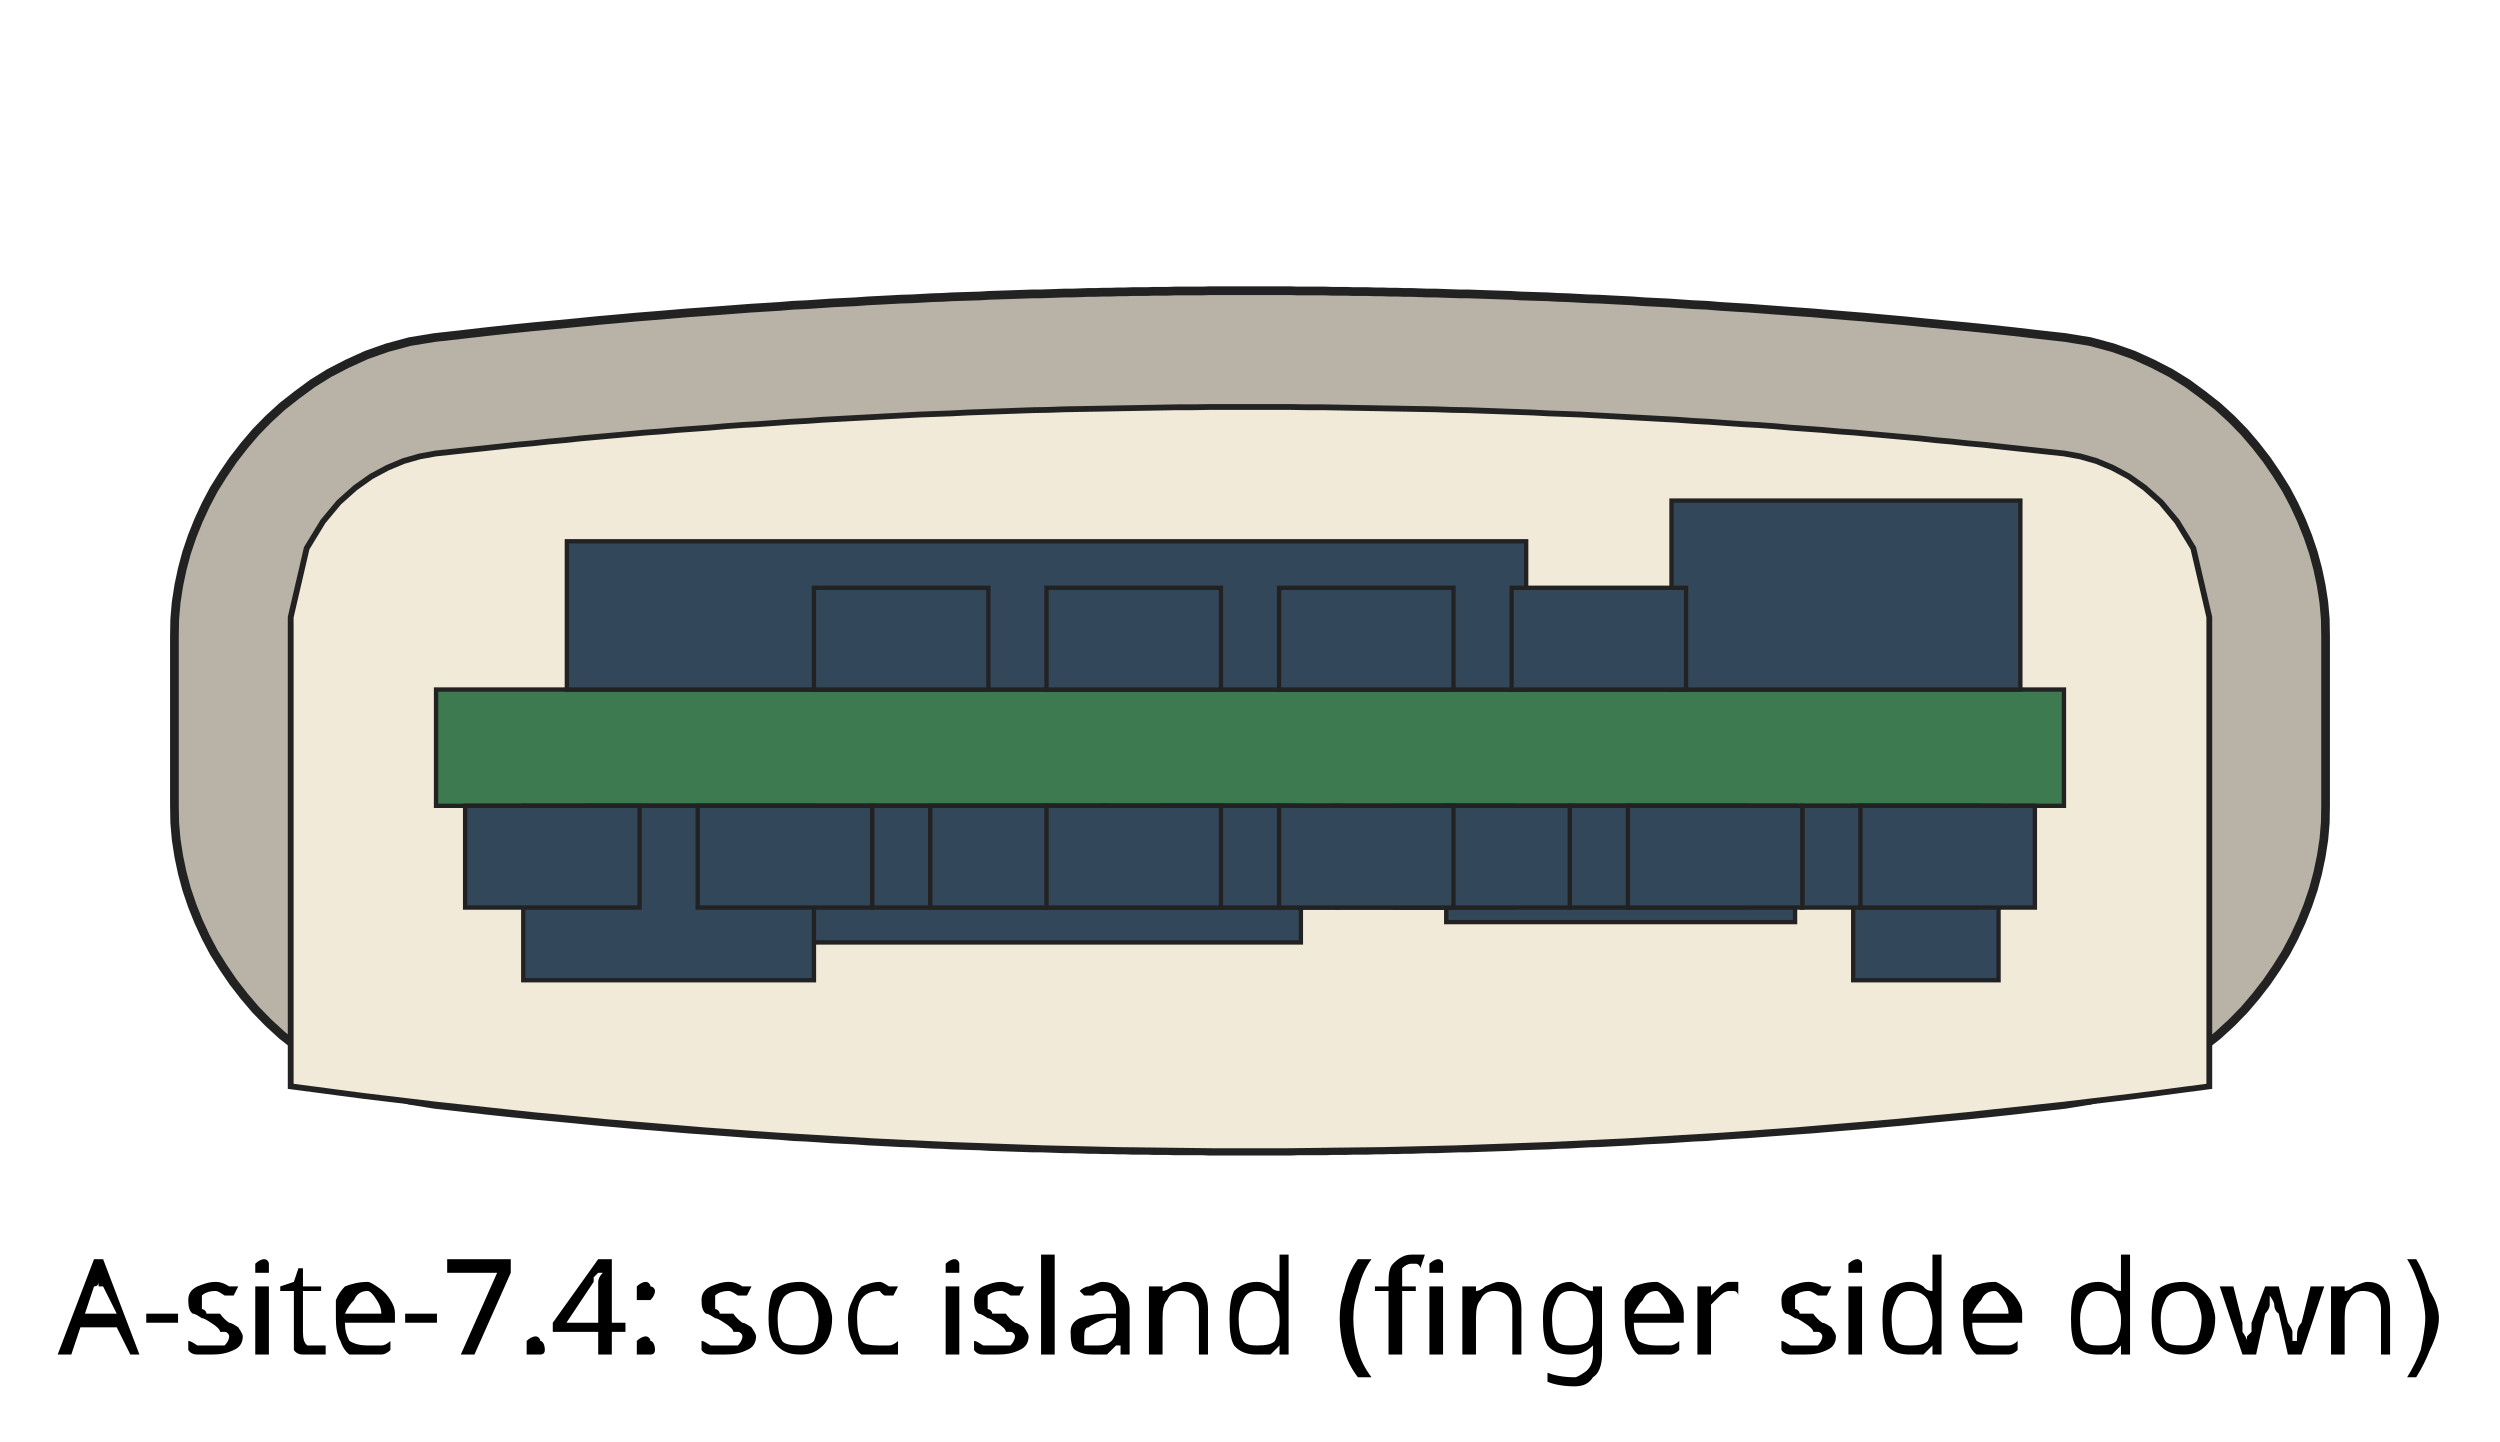
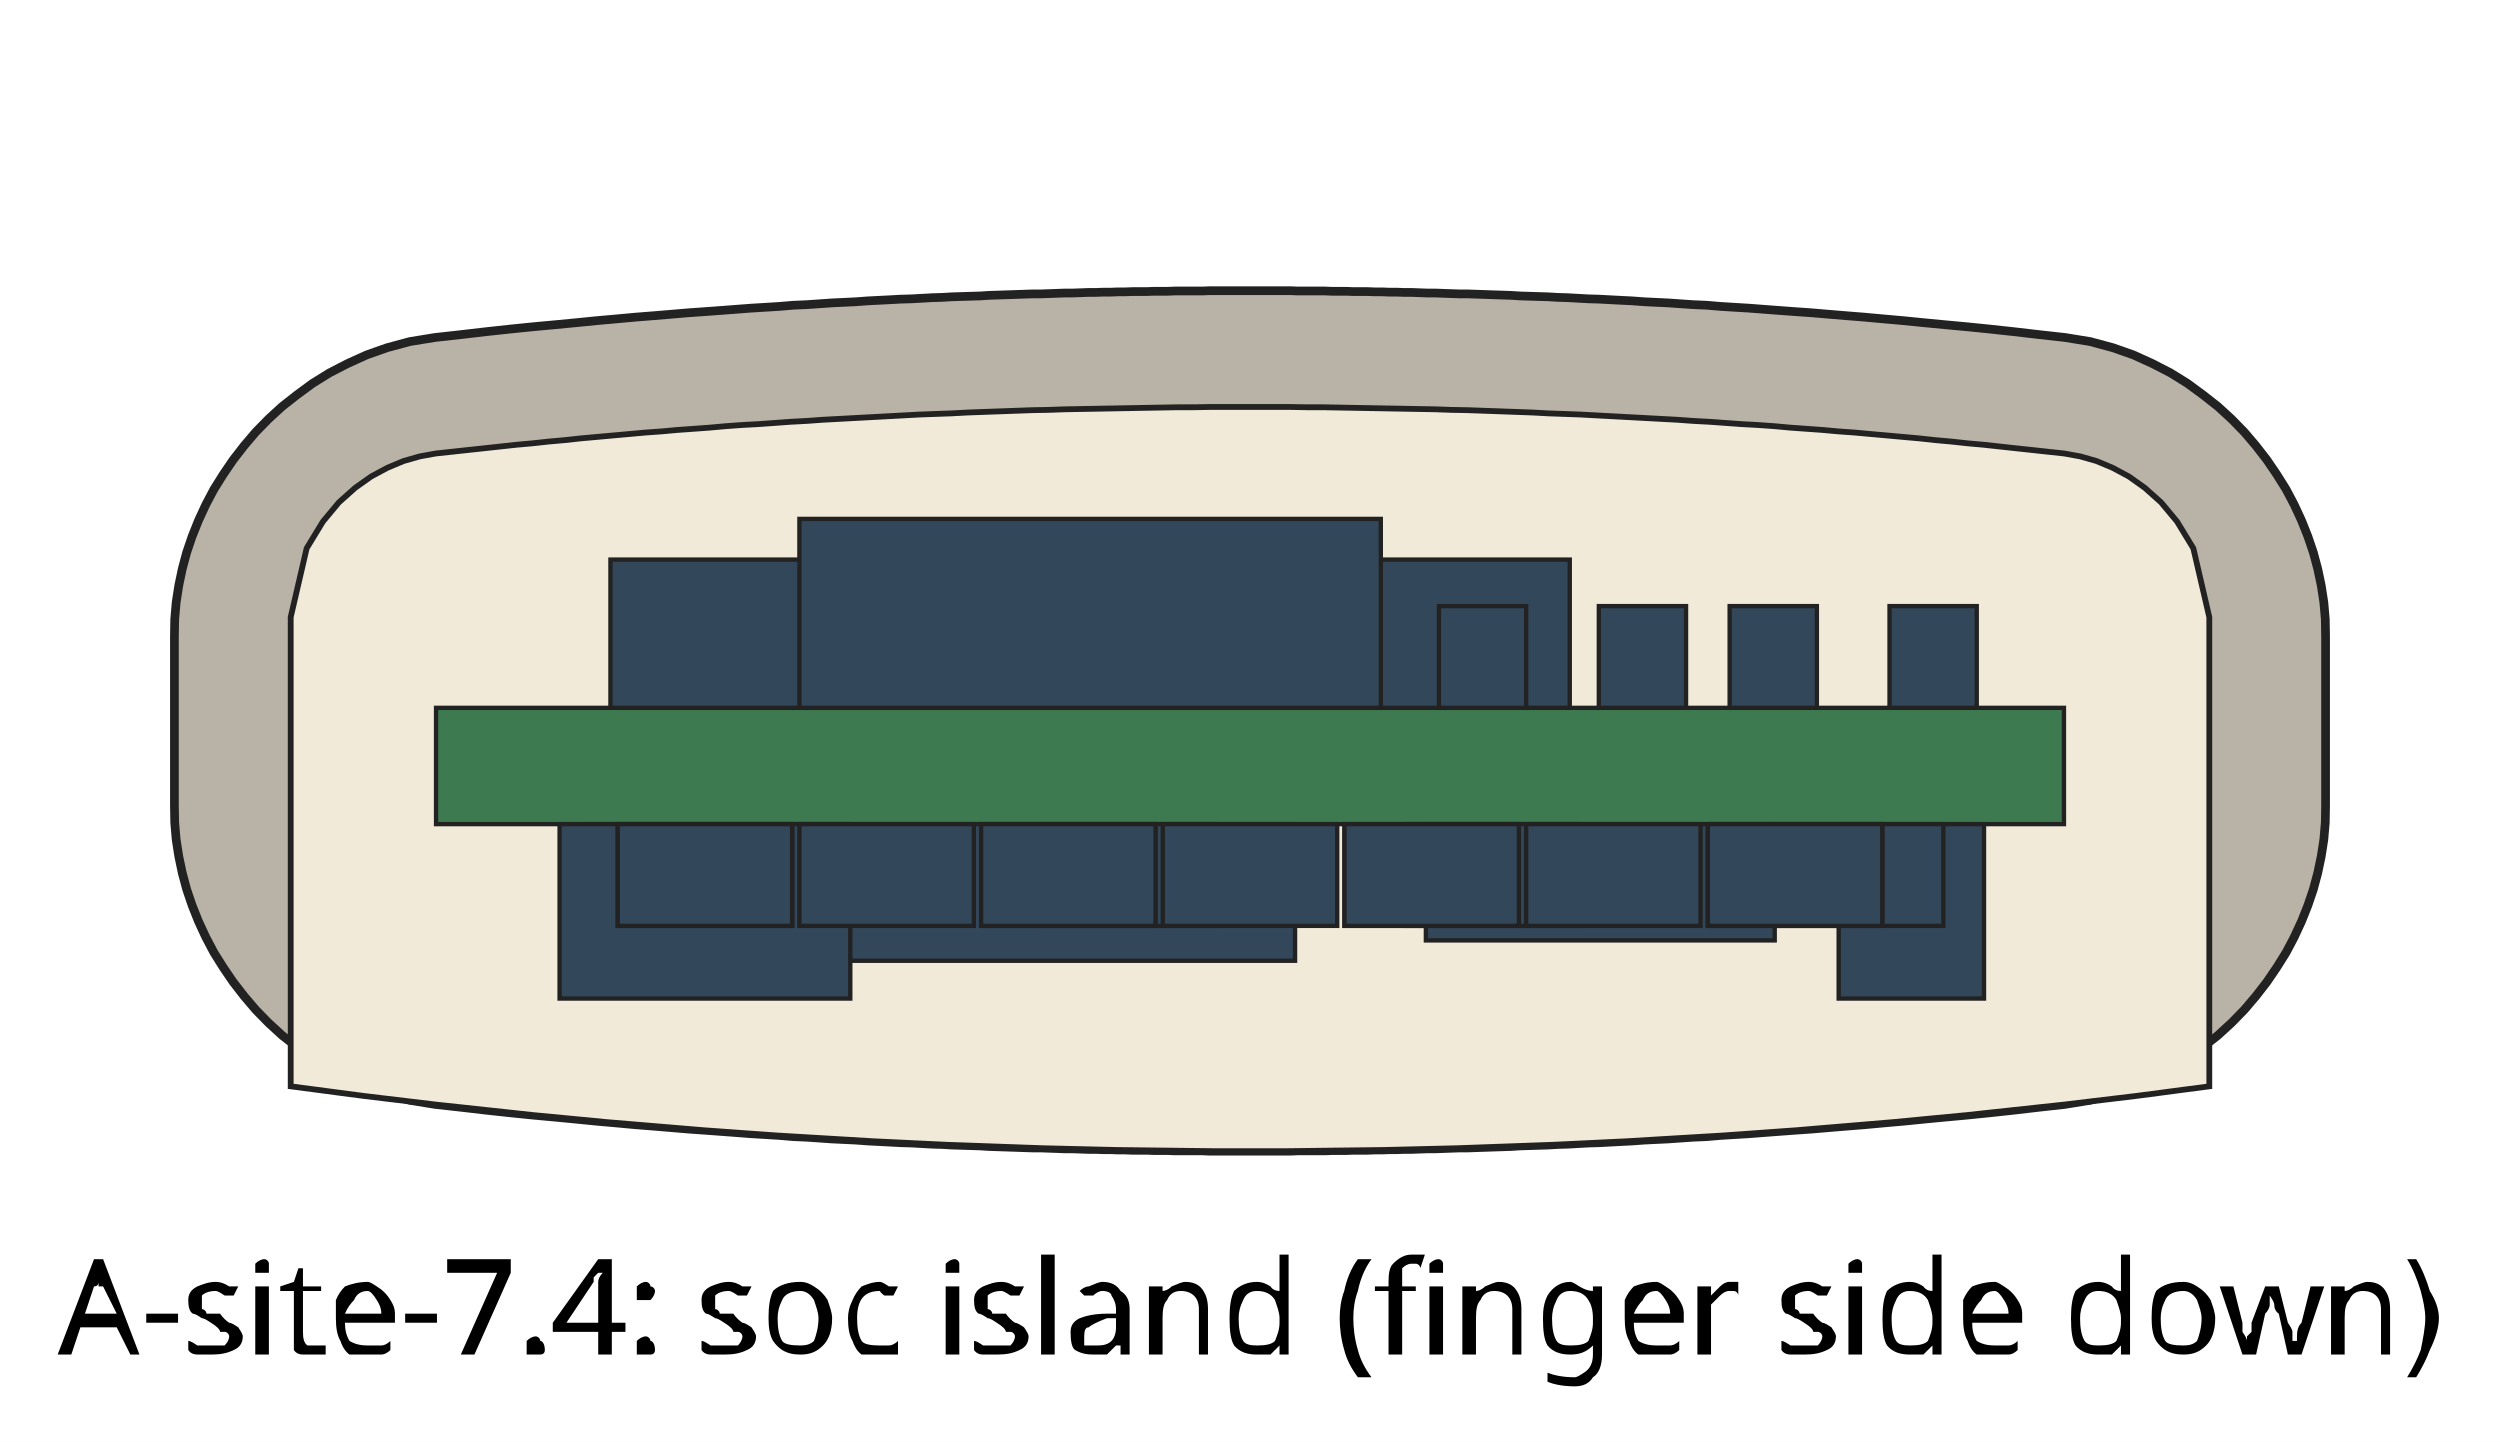
<svg xmlns="http://www.w3.org/2000/svg" viewBox="-4.30 -2.48 8.60 4.96" width="640" font-family="sans-serif">
  <rect x="-4.30" y="-2.48" width="8.60" height="4.96" fill="#fff" />
  <polygon points="0.000,-1.480 0.023,-1.480 0.047,-1.480 0.070,-1.480 0.093,-1.480 0.116,-1.480 0.140,-1.480 0.163,-1.479 0.187,-1.479 0.211,-1.479 0.234,-1.479 0.258,-1.479 0.282,-1.478 0.306,-1.478 0.330,-1.478 0.355,-1.477 0.379,-1.477 0.404,-1.477 0.429,-1.476 0.454,-1.476 0.479,-1.475 0.505,-1.475 0.531,-1.474 0.557,-1.474 0.583,-1.473 0.610,-1.472 0.637,-1.472 0.664,-1.471 0.692,-1.470 0.720,-1.469 0.748,-1.469 0.777,-1.468 0.806,-1.467 0.836,-1.466 0.866,-1.465 0.897,-1.464 0.928,-1.462 0.960,-1.461 0.992,-1.460 1.025,-1.459 1.059,-1.457 1.093,-1.456 1.128,-1.454 1.164,-1.452 1.200,-1.451 1.237,-1.449 1.275,-1.447 1.315,-1.445 1.355,-1.442 1.396,-1.440 1.438,-1.438 1.481,-1.435 1.525,-1.432 1.571,-1.430 1.618,-1.426 1.666,-1.423 1.716,-1.420 1.768,-1.416 1.821,-1.412 1.875,-1.408 1.932,-1.404 1.991,-1.399 2.051,-1.394 2.114,-1.389 2.179,-1.383 2.247,-1.377 2.317,-1.370 2.390,-1.363 2.466,-1.356 2.545,-1.348 2.628,-1.339 2.714,-1.329 2.804,-1.319 2.890,-1.305 2.968,-1.284 3.039,-1.259 3.105,-1.229 3.167,-1.197 3.225,-1.161 3.278,-1.122 3.329,-1.082 3.376,-1.039 3.420,-0.994 3.460,-0.947 3.498,-0.898 3.532,-0.848 3.564,-0.797 3.592,-0.744 3.617,-0.690 3.639,-0.635 3.658,-0.579 3.673,-0.523 3.685,-0.466 3.694,-0.408 3.699,-0.350 3.700,-0.291 3.700,-0.233 3.700,-0.174 3.700,-0.116 3.700,-0.058 3.700,-0.000 3.700,0.058 3.700,0.116 3.700,0.174 3.700,0.233 3.700,0.291 3.699,0.350 3.694,0.408 3.685,0.466 3.673,0.523 3.658,0.579 3.639,0.635 3.617,0.690 3.592,0.744 3.564,0.797 3.532,0.848 3.498,0.898 3.460,0.947 3.420,0.994 3.376,1.039 3.329,1.082 3.278,1.122 3.225,1.161 3.167,1.197 3.105,1.229 3.039,1.259 2.968,1.284 2.890,1.305 2.804,1.319 2.714,1.329 2.628,1.339 2.545,1.348 2.466,1.356 2.390,1.363 2.317,1.370 2.247,1.377 2.179,1.383 2.114,1.389 2.051,1.394 1.991,1.399 1.932,1.404 1.875,1.408 1.821,1.412 1.768,1.416 1.716,1.420 1.666,1.423 1.618,1.426 1.571,1.430 1.525,1.432 1.481,1.435 1.438,1.438 1.396,1.440 1.355,1.442 1.315,1.445 1.275,1.447 1.237,1.449 1.200,1.451 1.164,1.452 1.128,1.454 1.093,1.456 1.059,1.457 1.025,1.459 0.992,1.460 0.960,1.461 0.928,1.462 0.897,1.464 0.866,1.465 0.836,1.466 0.806,1.467 0.777,1.468 0.748,1.469 0.720,1.469 0.692,1.470 0.664,1.471 0.637,1.472 0.610,1.472 0.583,1.473 0.557,1.474 0.531,1.474 0.505,1.475 0.479,1.475 0.454,1.476 0.429,1.476 0.404,1.477 0.379,1.477 0.355,1.477 0.330,1.478 0.306,1.478 0.282,1.478 0.258,1.479 0.234,1.479 0.211,1.479 0.187,1.479 0.163,1.479 0.140,1.480 0.116,1.480 0.093,1.480 0.070,1.480 0.047,1.480 0.023,1.480 0.000,1.480 -0.023,1.480 -0.047,1.480 -0.070,1.480 -0.093,1.480 -0.116,1.480 -0.140,1.480 -0.163,1.479 -0.187,1.479 -0.211,1.479 -0.234,1.479 -0.258,1.479 -0.282,1.478 -0.306,1.478 -0.330,1.478 -0.355,1.477 -0.379,1.477 -0.404,1.477 -0.429,1.476 -0.454,1.476 -0.479,1.475 -0.505,1.475 -0.531,1.474 -0.557,1.474 -0.583,1.473 -0.610,1.472 -0.637,1.472 -0.664,1.471 -0.692,1.470 -0.720,1.469 -0.748,1.469 -0.777,1.468 -0.806,1.467 -0.836,1.466 -0.866,1.465 -0.897,1.464 -0.928,1.462 -0.960,1.461 -0.992,1.460 -1.025,1.459 -1.059,1.457 -1.093,1.456 -1.128,1.454 -1.164,1.452 -1.200,1.451 -1.237,1.449 -1.275,1.447 -1.315,1.445 -1.355,1.442 -1.396,1.440 -1.438,1.438 -1.481,1.435 -1.525,1.432 -1.571,1.430 -1.618,1.426 -1.666,1.423 -1.716,1.420 -1.768,1.416 -1.821,1.412 -1.875,1.408 -1.932,1.404 -1.991,1.399 -2.051,1.394 -2.114,1.389 -2.179,1.383 -2.247,1.377 -2.317,1.370 -2.390,1.363 -2.466,1.356 -2.545,1.348 -2.628,1.339 -2.714,1.329 -2.804,1.319 -2.890,1.305 -2.968,1.284 -3.039,1.259 -3.105,1.229 -3.167,1.197 -3.225,1.161 -3.278,1.122 -3.329,1.082 -3.376,1.039 -3.420,0.994 -3.460,0.947 -3.498,0.898 -3.532,0.848 -3.564,0.797 -3.592,0.744 -3.617,0.690 -3.639,0.635 -3.658,0.579 -3.673,0.523 -3.685,0.466 -3.694,0.408 -3.699,0.350 -3.700,0.291 -3.700,0.233 -3.700,0.174 -3.700,0.116 -3.700,0.058 -3.700,0.000 -3.700,-0.058 -3.700,-0.116 -3.700,-0.174 -3.700,-0.233 -3.700,-0.291 -3.699,-0.350 -3.694,-0.408 -3.685,-0.466 -3.673,-0.523 -3.658,-0.579 -3.639,-0.635 -3.617,-0.690 -3.592,-0.744 -3.564,-0.797 -3.532,-0.848 -3.498,-0.898 -3.460,-0.947 -3.420,-0.994 -3.376,-1.039 -3.329,-1.082 -3.278,-1.122 -3.225,-1.161 -3.167,-1.197 -3.105,-1.229 -3.039,-1.259 -2.968,-1.284 -2.890,-1.305 -2.804,-1.319 -2.714,-1.329 -2.628,-1.339 -2.545,-1.348 -2.466,-1.356 -2.390,-1.363 -2.317,-1.370 -2.247,-1.377 -2.179,-1.383 -2.114,-1.389 -2.051,-1.394 -1.991,-1.399 -1.932,-1.404 -1.875,-1.408 -1.821,-1.412 -1.768,-1.416 -1.716,-1.420 -1.666,-1.423 -1.618,-1.426 -1.571,-1.430 -1.525,-1.432 -1.481,-1.435 -1.438,-1.438 -1.396,-1.440 -1.355,-1.442 -1.315,-1.445 -1.275,-1.447 -1.237,-1.449 -1.200,-1.451 -1.164,-1.452 -1.128,-1.454 -1.093,-1.456 -1.059,-1.457 -1.025,-1.459 -0.992,-1.460 -0.960,-1.461 -0.928,-1.462 -0.897,-1.464 -0.866,-1.465 -0.836,-1.466 -0.806,-1.467 -0.777,-1.468 -0.748,-1.469 -0.720,-1.469 -0.692,-1.470 -0.664,-1.471 -0.637,-1.472 -0.610,-1.472 -0.583,-1.473 -0.557,-1.474 -0.531,-1.474 -0.505,-1.475 -0.479,-1.475 -0.454,-1.476 -0.429,-1.476 -0.404,-1.477 -0.379,-1.477 -0.355,-1.477 -0.330,-1.478 -0.306,-1.478 -0.282,-1.478 -0.258,-1.479 -0.234,-1.479 -0.211,-1.479 -0.187,-1.479 -0.163,-1.479 -0.140,-1.480 -0.116,-1.480 -0.093,-1.480 -0.070,-1.480 -0.047,-1.480 -0.023,-1.480" fill="#b9b2a6" stroke="#222" stroke-width="0.03" />
  <polygon points="-3.300,-0.357 -3.245,-0.594 -3.189,-0.686 -3.134,-0.752 -3.078,-0.802 -3.023,-0.841 -2.967,-0.871 -2.912,-0.894 -2.856,-0.910 -2.801,-0.920 -2.745,-0.926 -2.690,-0.932 -2.634,-0.938 -2.579,-0.944 -2.524,-0.950 -2.468,-0.955 -2.413,-0.961 -2.357,-0.966 -2.302,-0.972 -2.246,-0.977 -2.191,-0.982 -2.135,-0.987 -2.080,-0.992 -2.024,-0.996 -1.969,-1.001 -1.913,-1.005 -1.858,-1.009 -1.803,-1.014 -1.747,-1.018 -1.692,-1.021 -1.636,-1.025 -1.581,-1.029 -1.525,-1.032 -1.470,-1.036 -1.414,-1.039 -1.359,-1.042 -1.303,-1.045 -1.248,-1.048 -1.192,-1.051 -1.137,-1.054 -1.082,-1.056 -1.026,-1.058 -0.971,-1.061 -0.915,-1.063 -0.860,-1.065 -0.804,-1.067 -0.749,-1.069 -0.693,-1.070 -0.638,-1.072 -0.582,-1.073 -0.527,-1.074 -0.471,-1.075 -0.416,-1.076 -0.361,-1.077 -0.305,-1.078 -0.250,-1.079 -0.194,-1.079 -0.139,-1.080 -0.083,-1.080 -0.028,-1.080 0.028,-1.080 0.083,-1.080 0.139,-1.080 0.194,-1.079 0.250,-1.079 0.305,-1.078 0.361,-1.077 0.416,-1.076 0.471,-1.075 0.527,-1.074 0.582,-1.073 0.638,-1.072 0.693,-1.070 0.749,-1.069 0.804,-1.067 0.860,-1.065 0.915,-1.063 0.971,-1.061 1.026,-1.058 1.082,-1.056 1.137,-1.054 1.192,-1.051 1.248,-1.048 1.303,-1.045 1.359,-1.042 1.414,-1.039 1.470,-1.036 1.525,-1.032 1.581,-1.029 1.636,-1.025 1.692,-1.021 1.747,-1.018 1.803,-1.014 1.858,-1.009 1.913,-1.005 1.969,-1.001 2.024,-0.996 2.080,-0.992 2.135,-0.987 2.191,-0.982 2.246,-0.977 2.302,-0.972 2.357,-0.966 2.413,-0.961 2.468,-0.955 2.524,-0.950 2.579,-0.944 2.634,-0.938 2.690,-0.932 2.745,-0.926 2.801,-0.920 2.856,-0.910 2.912,-0.894 2.967,-0.871 3.023,-0.841 3.078,-0.802 3.134,-0.752 3.189,-0.686 3.245,-0.594 3.300,-0.357 3.300,1.257 3.216,1.268 3.133,1.279 3.049,1.290 2.966,1.300 2.882,1.310 2.799,1.320 2.715,1.329 2.632,1.338 2.548,1.347 2.465,1.356 2.381,1.364 2.297,1.372 2.214,1.380 2.130,1.387 2.047,1.394 1.963,1.401 1.880,1.408 1.796,1.414 1.713,1.420 1.629,1.426 1.546,1.431 1.462,1.436 1.378,1.441 1.295,1.446 1.211,1.450 1.128,1.454 1.044,1.458 0.961,1.461 0.877,1.464 0.794,1.467 0.710,1.470 0.627,1.472 0.543,1.474 0.459,1.476 0.376,1.477 0.292,1.478 0.209,1.479 0.125,1.480 0.042,1.480 -0.042,1.480 -0.125,1.480 -0.209,1.479 -0.292,1.478 -0.376,1.477 -0.459,1.476 -0.543,1.474 -0.627,1.472 -0.710,1.470 -0.794,1.467 -0.877,1.464 -0.961,1.461 -1.044,1.458 -1.128,1.454 -1.211,1.450 -1.295,1.446 -1.378,1.441 -1.462,1.436 -1.546,1.431 -1.629,1.426 -1.713,1.420 -1.796,1.414 -1.880,1.408 -1.963,1.401 -2.047,1.394 -2.130,1.387 -2.214,1.380 -2.297,1.372 -2.381,1.364 -2.465,1.356 -2.548,1.347 -2.632,1.338 -2.715,1.329 -2.799,1.320 -2.882,1.310 -2.966,1.300 -3.049,1.290 -3.133,1.279 -3.216,1.268 -3.300,1.257" fill="#f1ead9" stroke="#222" stroke-width="0.02" />
-   <polygon points="-2.800,0.292 -2.800,-0.108 2.800,-0.108 2.800,0.292" fill="#3d7a4f" stroke="#222" stroke-width="0.015" />
-   <polygon points="-2.275,0.762 -2.275,0.292 0.175,0.292 0.175,0.762" fill="#33475b" stroke="#222" stroke-width="0.015" />
-   <polygon points="0.675,0.692 0.675,0.292 1.875,0.292 1.875,0.692" fill="#33475b" stroke="#222" stroke-width="0.015" />
-   <polygon points="2.075,0.892 2.075,0.292 2.575,0.292 2.575,0.892" fill="#33475b" stroke="#222" stroke-width="0.015" />
-   <polygon points="-2.500,0.892 -2.500,0.292 -1.500,0.292 -1.500,0.892" fill="#33475b" stroke="#222" stroke-width="0.015" />
-   <polygon points="-1.300,0.642 -1.300,0.292 -0.700,0.292 -0.700,0.642" fill="#33475b" stroke="#222" stroke-width="0.015" />
-   <polygon points="-0.500,0.642 -0.500,0.292 0.100,0.292 0.100,0.642" fill="#33475b" stroke="#222" stroke-width="0.015" />
-   <polygon points="0.300,0.642 0.300,0.292 0.900,0.292 0.900,0.642" fill="#33475b" stroke="#222" stroke-width="0.015" />
-   <polygon points="1.100,0.642 1.100,0.292 1.700,0.292 1.700,0.642" fill="#33475b" stroke="#222" stroke-width="0.015" />
-   <polygon points="1.900,0.642 1.900,0.292 2.500,0.292 2.500,0.642" fill="#33475b" stroke="#222" stroke-width="0.015" />
-   <polygon points="-2.700,0.642 -2.700,0.292 -2.100,0.292 -2.100,0.642" fill="#33475b" stroke="#222" stroke-width="0.015" />
-   <polygon points="-1.900,0.642 -1.900,0.292 -1.300,0.292 -1.300,0.642" fill="#33475b" stroke="#222" stroke-width="0.015" />
-   <polygon points="-1.100,0.642 -1.100,0.292 -0.500,0.292 -0.500,0.642" fill="#33475b" stroke="#222" stroke-width="0.015" />
-   <polygon points="-0.300,0.642 -0.300,0.292 0.300,0.292 0.300,0.642" fill="#33475b" stroke="#222" stroke-width="0.015" />
-   <polygon points="0.500,0.642 0.500,0.292 1.100,0.292 1.100,0.642" fill="#33475b" stroke="#222" stroke-width="0.015" />
-   <polygon points="1.300,0.642 1.300,0.292 1.900,0.292 1.900,0.642" fill="#33475b" stroke="#222" stroke-width="0.015" />
-   <polygon points="2.100,0.642 2.100,0.292 2.700,0.292 2.700,0.642" fill="#33475b" stroke="#222" stroke-width="0.015" />
-   <polygon points="-0.700,0.642 -0.700,0.292 -0.100,0.292 -0.100,0.642" fill="#33475b" stroke="#222" stroke-width="0.015" />
-   <polygon points="0.100,0.642 0.100,0.292 0.700,0.292 0.700,0.642" fill="#33475b" stroke="#222" stroke-width="0.015" />
-   <polygon points="-2.350,-0.108 -2.350,-0.618 0.950,-0.618 0.950,-0.108" fill="#33475b" stroke="#222" stroke-width="0.015" />
-   <polygon points="1.450,-0.108 1.450,-0.758 2.650,-0.758 2.650,-0.108" fill="#33475b" stroke="#222" stroke-width="0.015" />
-   <polygon points="-1.500,-0.108 -1.500,-0.458 -0.900,-0.458 -0.900,-0.108" fill="#33475b" stroke="#222" stroke-width="0.015" />
-   <polygon points="-0.700,-0.108 -0.700,-0.458 -0.100,-0.458 -0.100,-0.108" fill="#33475b" stroke="#222" stroke-width="0.015" />
-   <polygon points="0.100,-0.108 0.100,-0.458 0.700,-0.458 0.700,-0.108" fill="#33475b" stroke="#222" stroke-width="0.015" />
-   <polygon points="0.900,-0.108 0.900,-0.458 1.500,-0.458 1.500,-0.108" fill="#33475b" stroke="#222" stroke-width="0.015" />
+   <polygon points="-2.800,0.355 -2.800,-0.045 2.800,-0.045 2.800,0.355" fill="#3d7a4f" stroke="#222" stroke-width="0.015" />
+   <polygon points="-2.295,0.825 -2.295,0.355 0.155,0.355 0.155,0.825" fill="#33475b" stroke="#222" stroke-width="0.015" />
+   <polygon points="0.605,0.755 0.605,0.355 1.805,0.355 1.805,0.755" fill="#33475b" stroke="#222" stroke-width="0.015" />
+   <polygon points="2.025,0.955 2.025,0.355 2.525,0.355 2.525,0.955" fill="#33475b" stroke="#222" stroke-width="0.015" />
+   <polygon points="-2.375,0.955 -2.375,0.355 -1.375,0.355 -1.375,0.955" fill="#33475b" stroke="#222" stroke-width="0.015" />
+   <polygon points="-0.715,0.705 -0.715,0.355 -0.115,0.355 -0.115,0.705" fill="#33475b" stroke="#222" stroke-width="0.015" />
+   <polygon points="0.535,0.705 0.535,0.355 1.135,0.355 1.135,0.705" fill="#33475b" stroke="#222" stroke-width="0.015" />
+   <polygon points="1.785,0.705 1.785,0.355 2.385,0.355 2.385,0.705" fill="#33475b" stroke="#222" stroke-width="0.015" />
+   <polygon points="-2.175,0.705 -2.175,0.355 -1.575,0.355 -1.575,0.705" fill="#33475b" stroke="#222" stroke-width="0.015" />
+   <polygon points="-0.925,0.705 -0.925,0.355 -0.325,0.355 -0.325,0.705" fill="#33475b" stroke="#222" stroke-width="0.015" />
+   <polygon points="0.325,0.705 0.325,0.355 0.925,0.355 0.925,0.705" fill="#33475b" stroke="#222" stroke-width="0.015" />
+   <polygon points="1.575,0.705 1.575,0.355 2.175,0.355 2.175,0.705" fill="#33475b" stroke="#222" stroke-width="0.015" />
+   <polygon points="-2.175,0.705 -2.175,0.355 -1.575,0.355 -1.575,0.705" fill="#33475b" stroke="#222" stroke-width="0.015" />
+   <polygon points="-0.925,0.705 -0.925,0.355 -0.325,0.355 -0.325,0.705" fill="#33475b" stroke="#222" stroke-width="0.015" />
+   <polygon points="0.325,0.705 0.325,0.355 0.925,0.355 0.925,0.705" fill="#33475b" stroke="#222" stroke-width="0.015" />
+   <polygon points="1.575,0.705 1.575,0.355 2.175,0.355 2.175,0.705" fill="#33475b" stroke="#222" stroke-width="0.015" />
+   <polygon points="-1.550,0.705 -1.550,0.355 -0.950,0.355 -0.950,0.705" fill="#33475b" stroke="#222" stroke-width="0.015" />
+   <polygon points="-0.300,0.705 -0.300,0.355 0.300,0.355 0.300,0.705" fill="#33475b" stroke="#222" stroke-width="0.015" />
+   <polygon points="0.950,0.705 0.950,0.355 1.550,0.355 1.550,0.705" fill="#33475b" stroke="#222" stroke-width="0.015" />
+   <polygon points="-2.200,-0.045 -2.200,-0.555 1.100,-0.555 1.100,-0.045" fill="#33475b" stroke="#222" stroke-width="0.015" />
+   <polygon points="1.650,-0.045 1.650,-0.395 1.950,-0.395 1.950,-0.045" fill="#33475b" stroke="#222" stroke-width="0.015" />
+   <polygon points="2.200,-0.045 2.200,-0.395 2.500,-0.395 2.500,-0.045" fill="#33475b" stroke="#222" stroke-width="0.015" />
+   <polygon points="-1.550,-0.045 -1.550,-0.695 0.450,-0.695 0.450,-0.045" fill="#33475b" stroke="#222" stroke-width="0.015" />
+   <polygon points="0.650,-0.045 0.650,-0.395 0.950,-0.395 0.950,-0.045" fill="#33475b" stroke="#222" stroke-width="0.015" />
+   <polygon points="1.200,-0.045 1.200,-0.395 1.500,-0.395 1.500,-0.045" fill="#33475b" stroke="#222" stroke-width="0.015" />
  <text x="0" y="2.18" font-size="0.45" text-anchor="middle">A-site-7.4: soc island (finger side down)</text>
</svg>
